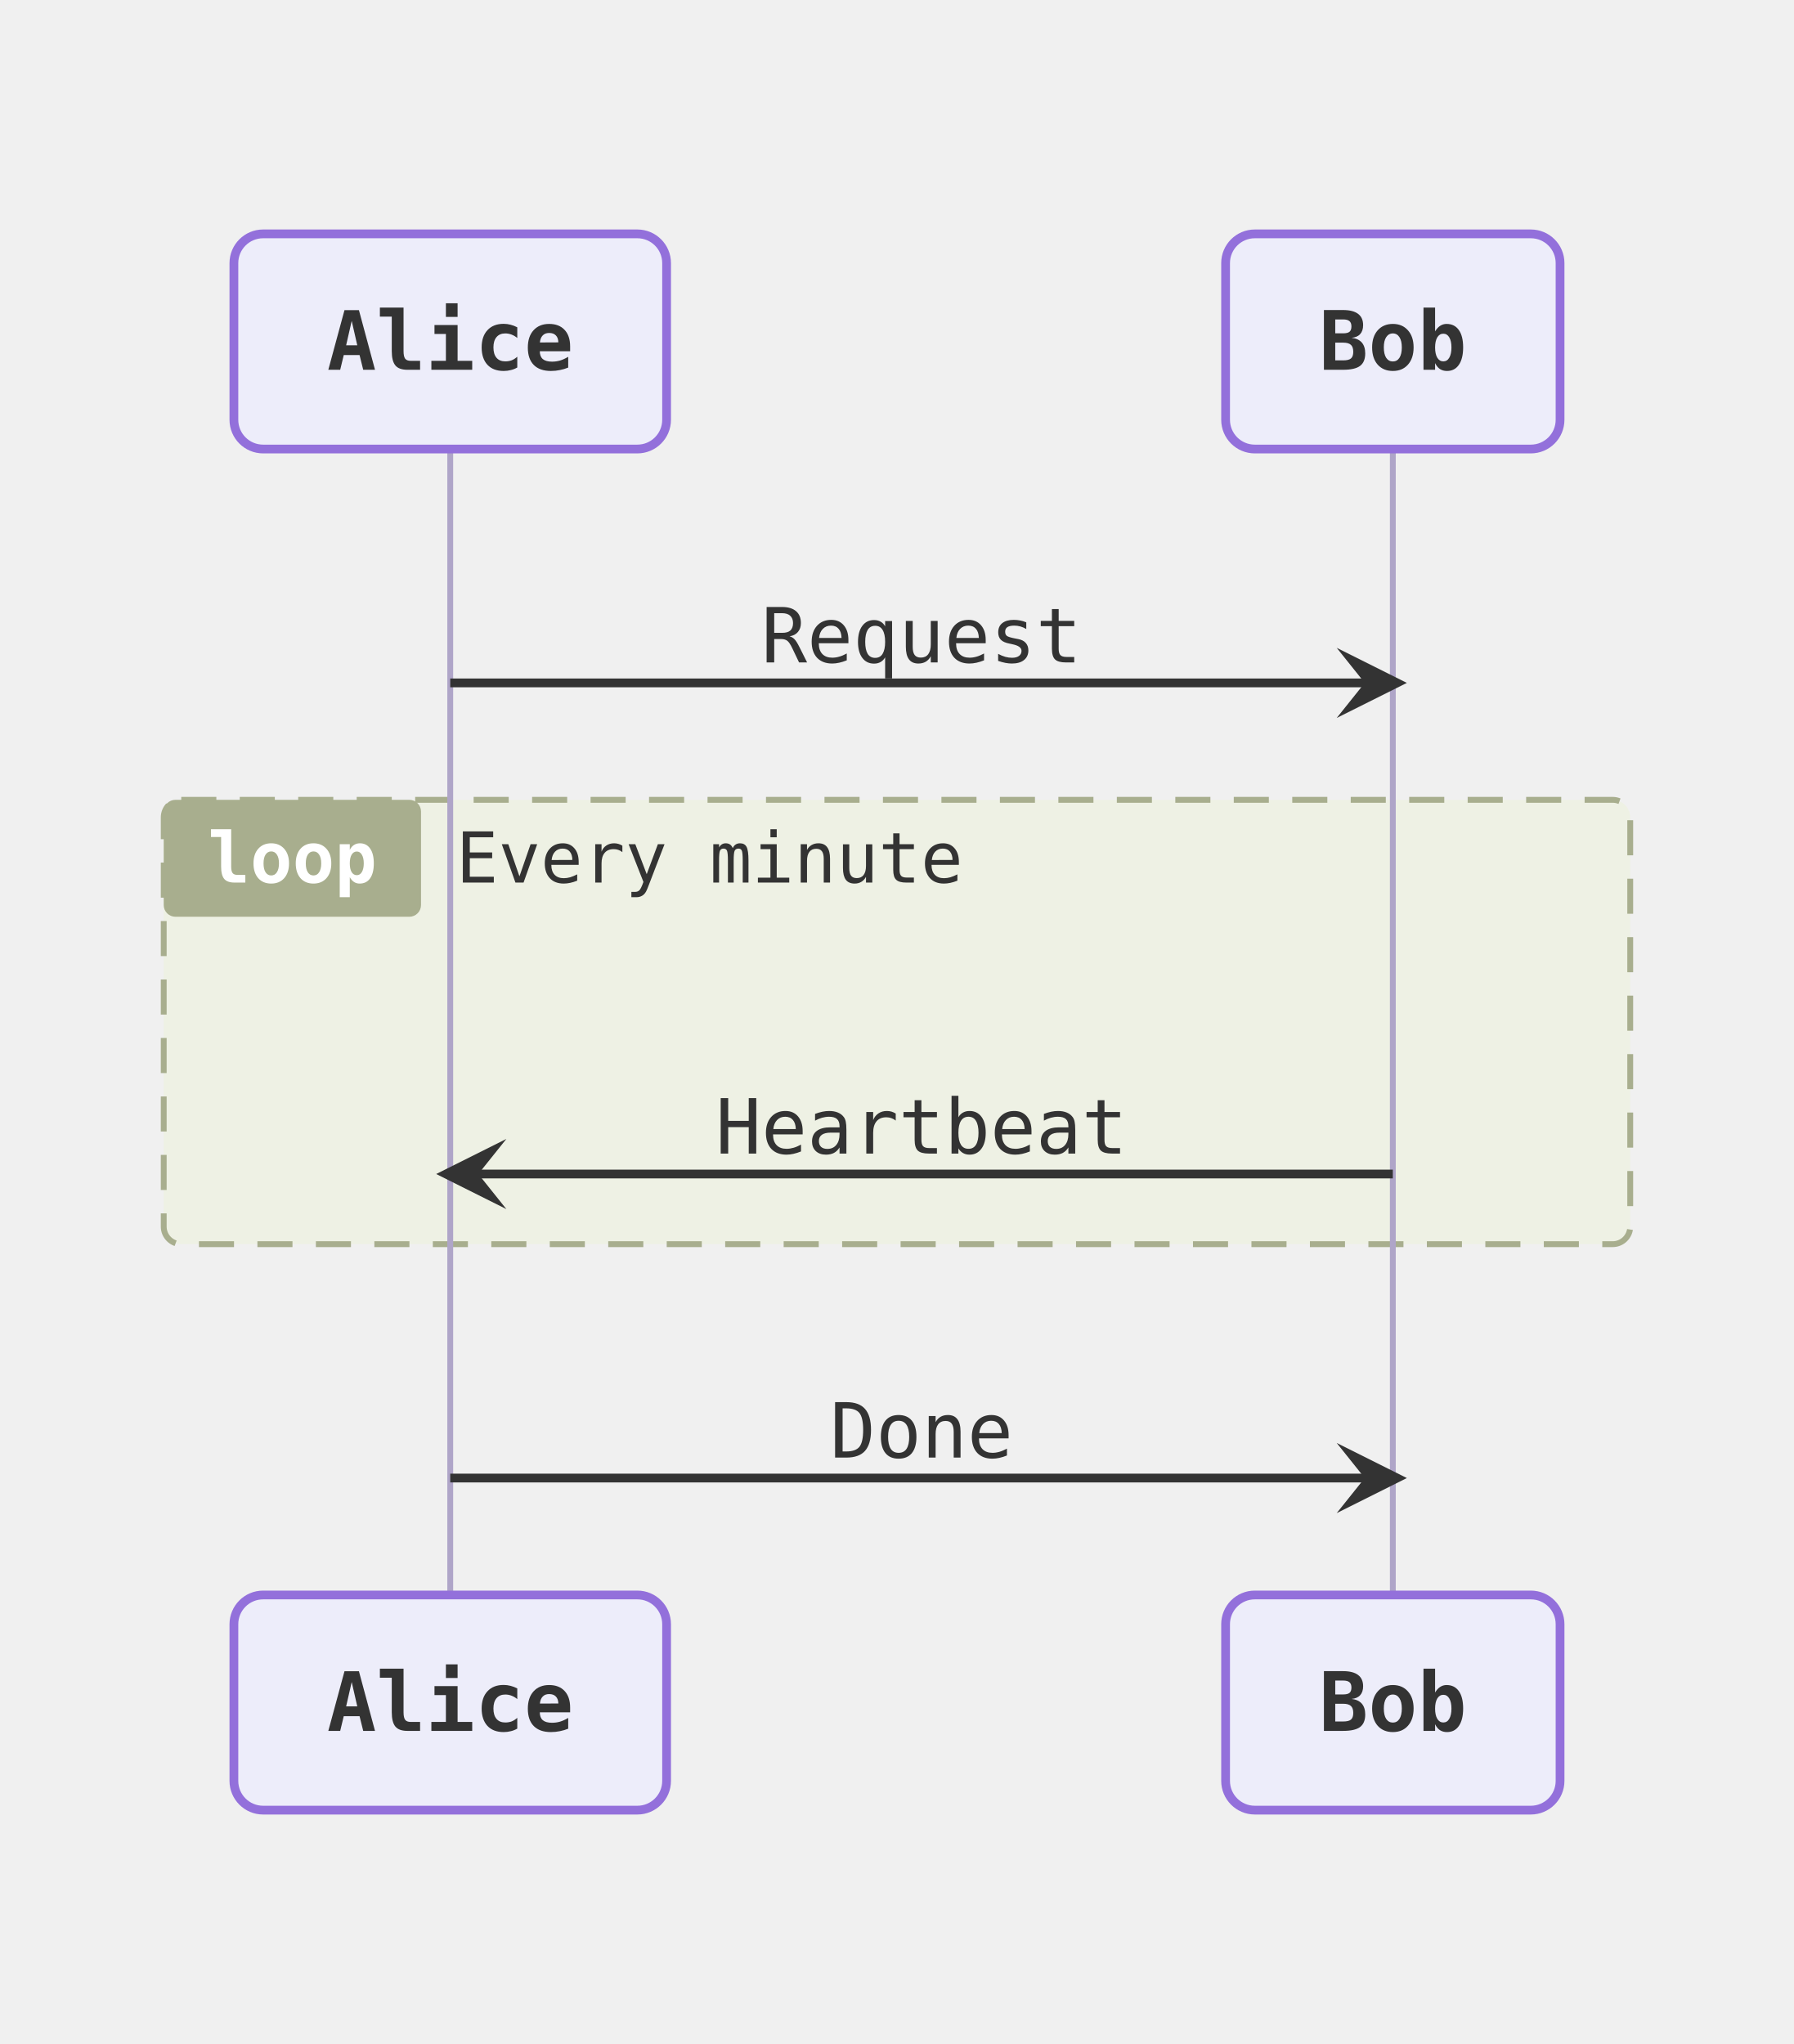
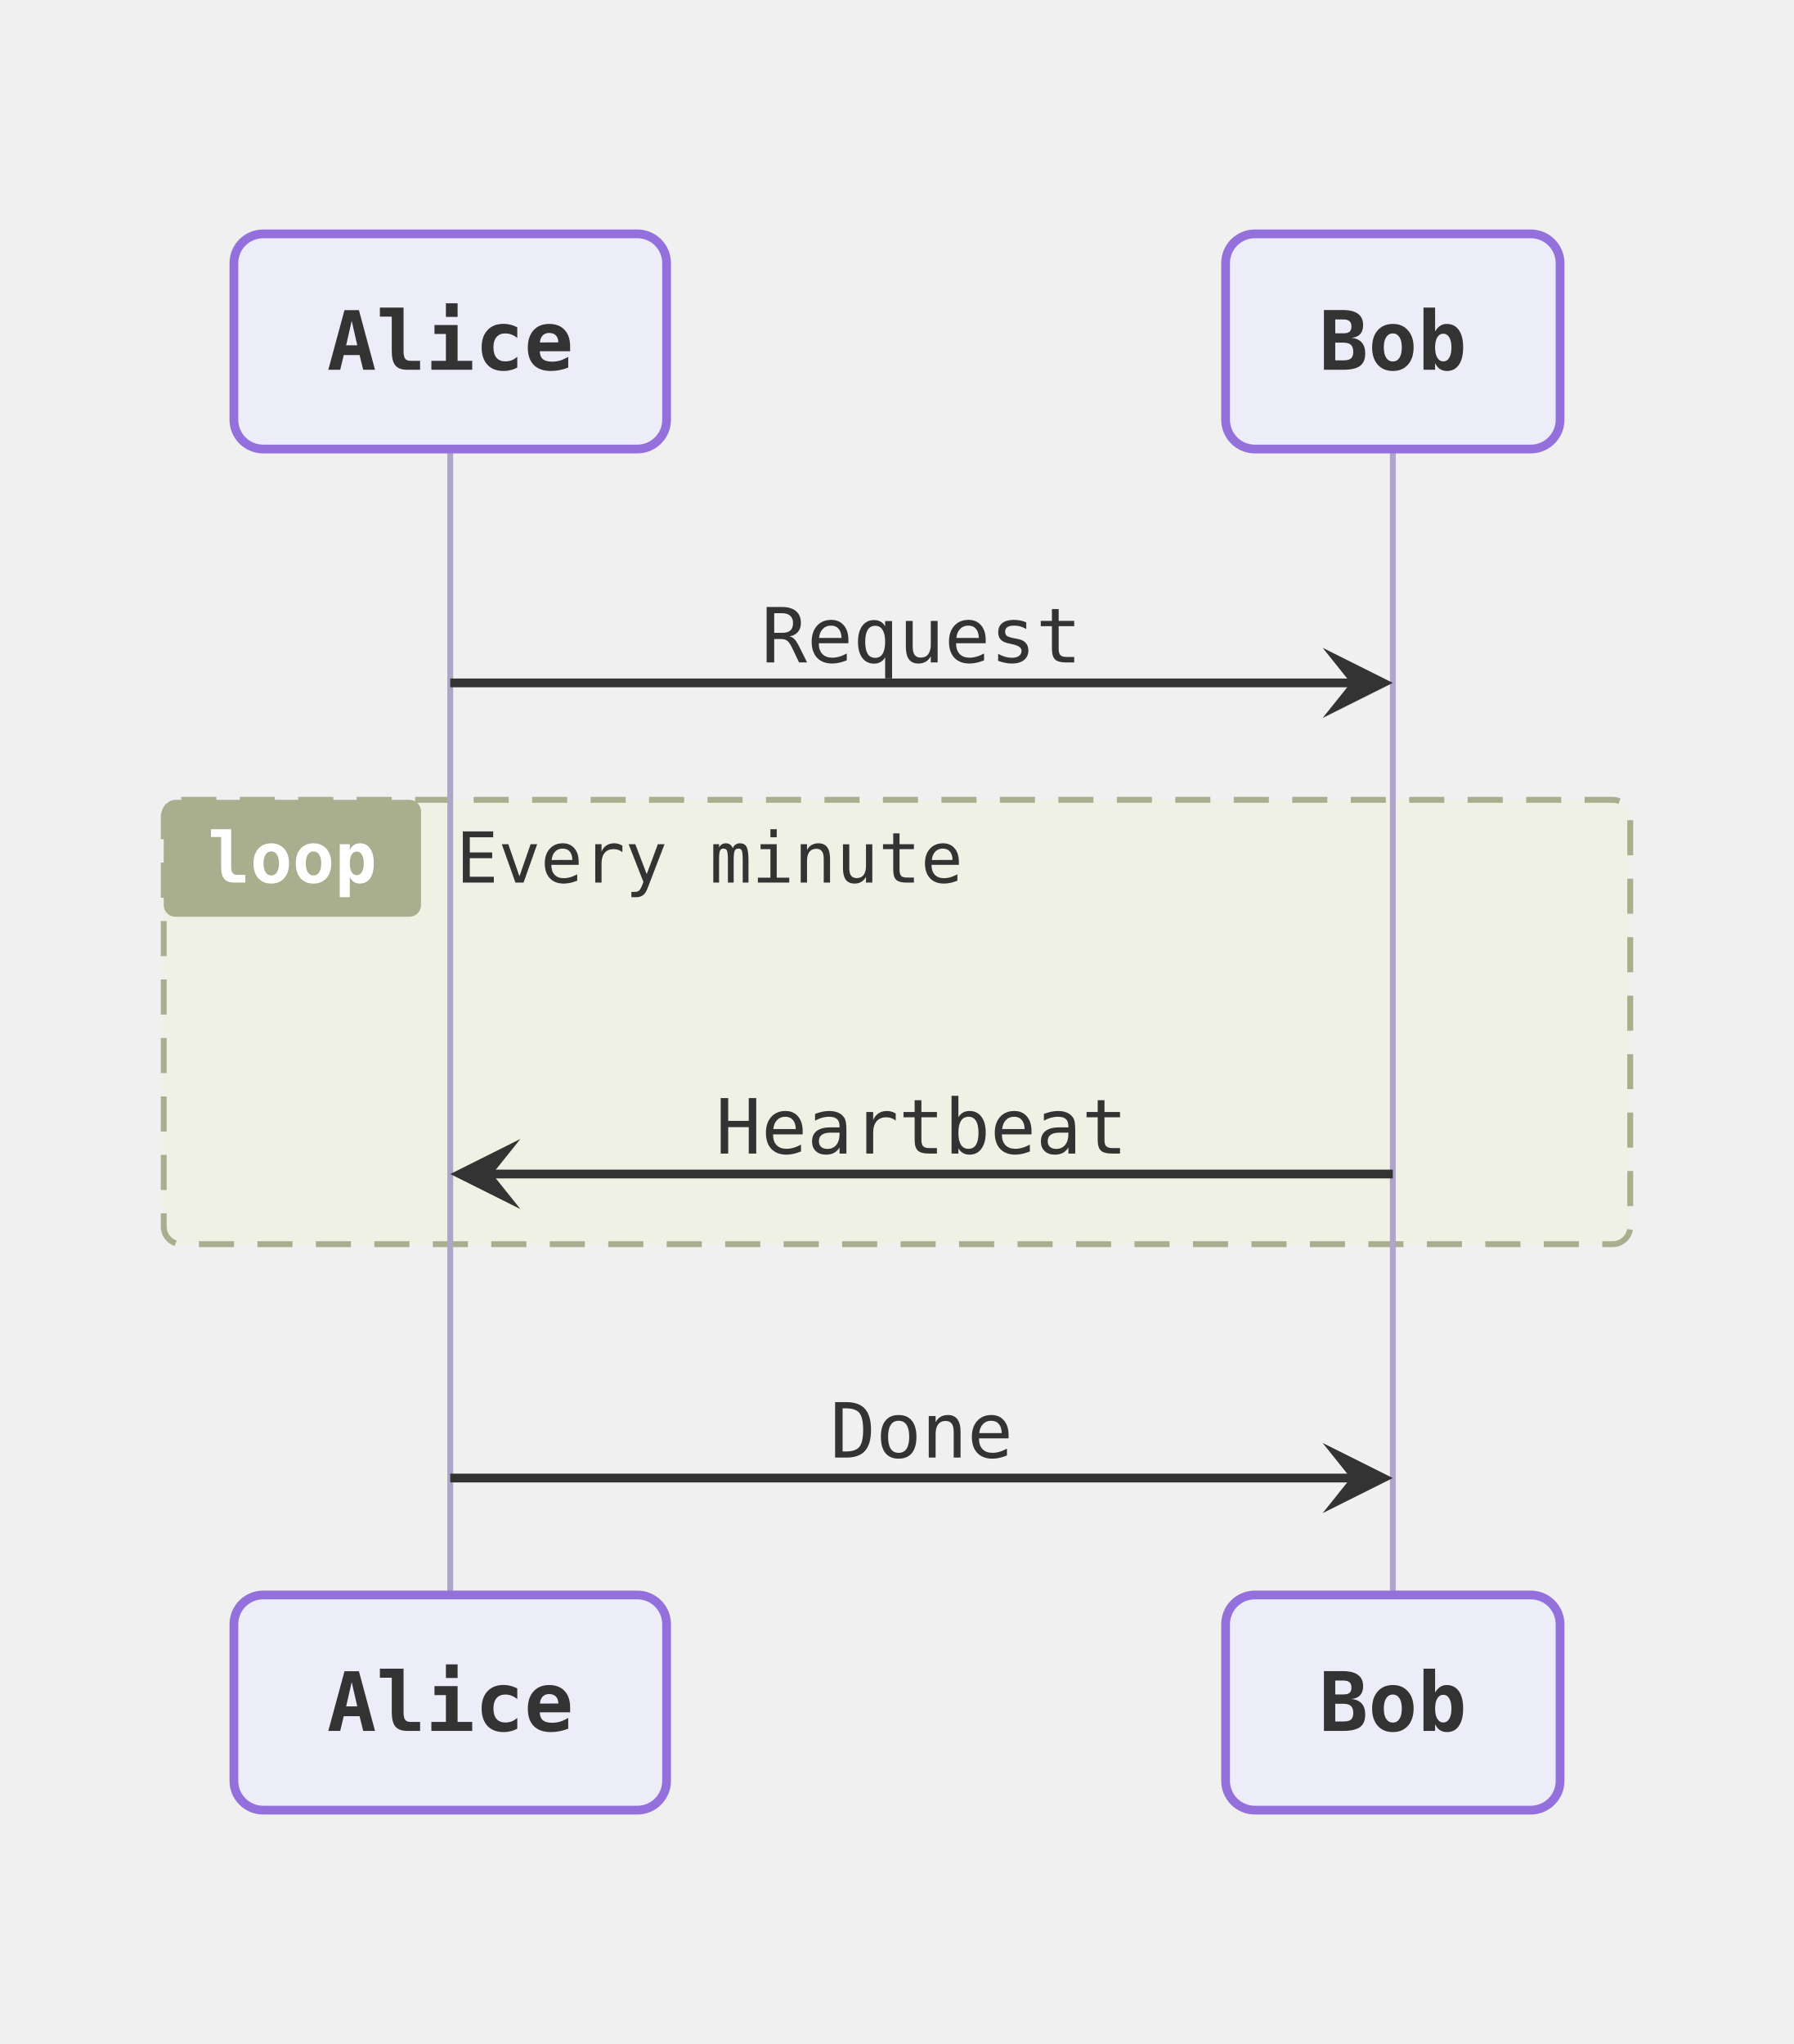
<svg xmlns="http://www.w3.org/2000/svg" viewBox="0 0 306.8 349.6" width="306.8" height="349.6">
  <defs>
    <marker id="arrow-point" viewBox="0 0 10 10" refX="8" refY="5" markerWidth="8" markerHeight="8" orient="auto-start-reverse">
      <path d="M10 5 L0 10 L4 5 L0 0 Z" fill="#333333" />
    </marker>
  </defs>
  <g transform="translate(20, 20)">
    <rect x="8" y="116.8" width="250.8" height="76" rx="3" ry="3" fill="#ecf2dc99" stroke="#a8ae8e" stroke-width="1" stroke-dasharray="6 4" />
    <rect x="8" y="116.8" width="44" height="20" rx="2" ry="2" fill="#a8ae8e" />
    <text x="30" y="126.8" text-anchor="middle" dominant-baseline="central" font-size="12px" font-family="'Intel One Mono', 'SF Mono', 'Cascadia Code', 'JetBrains Mono', 'Fira Code', 'Consolas', 'Menlo', monospace" fill="#ffffff" font-weight="bold">loop</text>
    <text x="58" y="126.8" text-anchor="start" dominant-baseline="central" font-size="12px" font-family="'Intel One Mono', 'SF Mono', 'Cascadia Code', 'JetBrains Mono', 'Fira Code', 'Consolas', 'Menlo', monospace" fill="#333333">Every minute</text>
    <path d="M57 56.8 L57 252.8" fill="none" stroke="#afa5c8" stroke-width="1" />
    <path d="M218.2 56.8 L218.2 252.8" fill="none" stroke="#afa5c8" stroke-width="1" />
-     <path d="M57 96.8 L218.2 96.8" fill="none" stroke="#333333" stroke-width="1.5" marker-end="url(#arrow-point)" />
+     <path d="M57 96.8 L215.8 96.8" fill="none" stroke="#333333" stroke-width="1.5" marker-end="url(#arrow-point)" />
    <text x="137.6" y="88.8" text-anchor="middle" dominant-baseline="central" font-size="13px" font-family="'Intel One Mono', 'SF Mono', 'Cascadia Code', 'JetBrains Mono', 'Fira Code', 'Consolas', 'Menlo', monospace" fill="#333333">Request</text>
-     <path d="M218.2 180.8 L57 180.8" fill="none" stroke="#333333" stroke-width="1.5" marker-end="url(#arrow-point)" />
+     <path d="M218.2 180.8 L59.4 180.8" fill="none" stroke="#333333" stroke-width="1.5" marker-end="url(#arrow-point)" />
    <text x="137.6" y="172.8" text-anchor="middle" dominant-baseline="central" font-size="13px" font-family="'Intel One Mono', 'SF Mono', 'Cascadia Code', 'JetBrains Mono', 'Fira Code', 'Consolas', 'Menlo', monospace" fill="#333333">Heartbeat</text>
-     <path d="M57 232.8 L218.2 232.8" fill="none" stroke="#333333" stroke-width="1.5" marker-end="url(#arrow-point)" />
+     <path d="M57 232.8 L215.8 232.8" fill="none" stroke="#333333" stroke-width="1.5" marker-end="url(#arrow-point)" />
    <text x="137.6" y="224.8" text-anchor="middle" dominant-baseline="central" font-size="13px" font-family="'Intel One Mono', 'SF Mono', 'Cascadia Code', 'JetBrains Mono', 'Fira Code', 'Consolas', 'Menlo', monospace" fill="#333333">Done</text>
    <rect x="20" y="20" width="74" height="36.8" rx="5" ry="5" fill="#ececffb2" stroke="#9370db" stroke-width="1.5" />
    <text x="57" y="38.4" text-anchor="middle" dominant-baseline="central" font-size="14px" font-family="'Intel One Mono', 'SF Mono', 'Cascadia Code', 'JetBrains Mono', 'Fira Code', 'Consolas', 'Menlo', monospace" fill="#333333" font-weight="bold">Alice</text>
    <rect x="189.6" y="20" width="57.2" height="36.8" rx="5" ry="5" fill="#ececffb2" stroke="#9370db" stroke-width="1.5" />
    <text x="218.2" y="38.4" text-anchor="middle" dominant-baseline="central" font-size="14px" font-family="'Intel One Mono', 'SF Mono', 'Cascadia Code', 'JetBrains Mono', 'Fira Code', 'Consolas', 'Menlo', monospace" fill="#333333" font-weight="bold">Bob</text>
    <rect x="20" y="252.8" width="74" height="36.8" rx="5" ry="5" fill="#ececffb2" stroke="#9370db" stroke-width="1.5" />
    <text x="57" y="271.2" text-anchor="middle" dominant-baseline="central" font-size="14px" font-family="'Intel One Mono', 'SF Mono', 'Cascadia Code', 'JetBrains Mono', 'Fira Code', 'Consolas', 'Menlo', monospace" fill="#333333" font-weight="bold">Alice</text>
    <rect x="189.6" y="252.8" width="57.2" height="36.8" rx="5" ry="5" fill="#ececffb2" stroke="#9370db" stroke-width="1.5" />
    <text x="218.2" y="271.2" text-anchor="middle" dominant-baseline="central" font-size="14px" font-family="'Intel One Mono', 'SF Mono', 'Cascadia Code', 'JetBrains Mono', 'Fira Code', 'Consolas', 'Menlo', monospace" fill="#333333" font-weight="bold">Bob</text>
  </g>
</svg>
